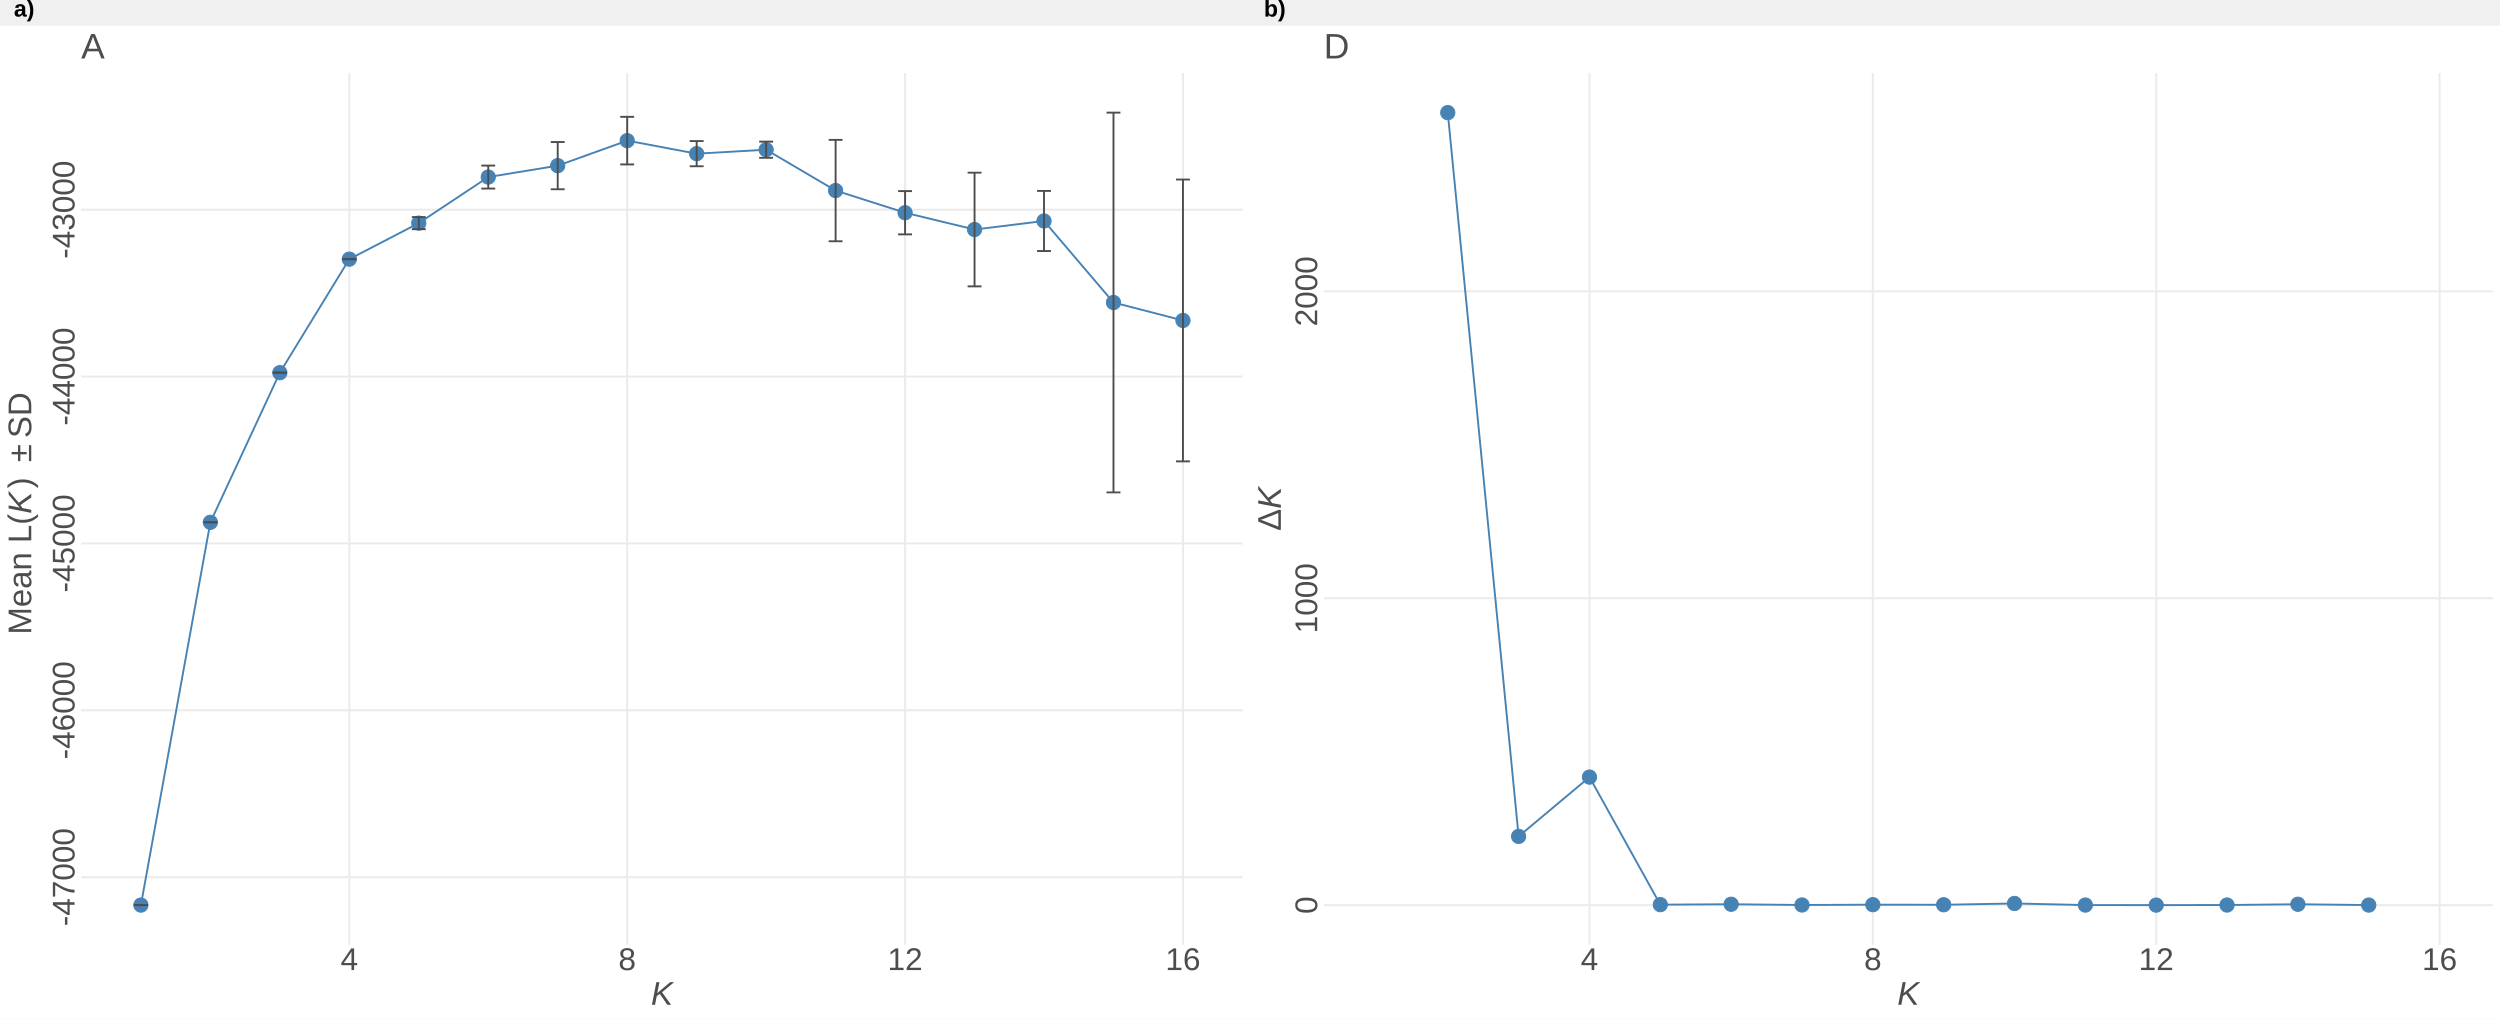
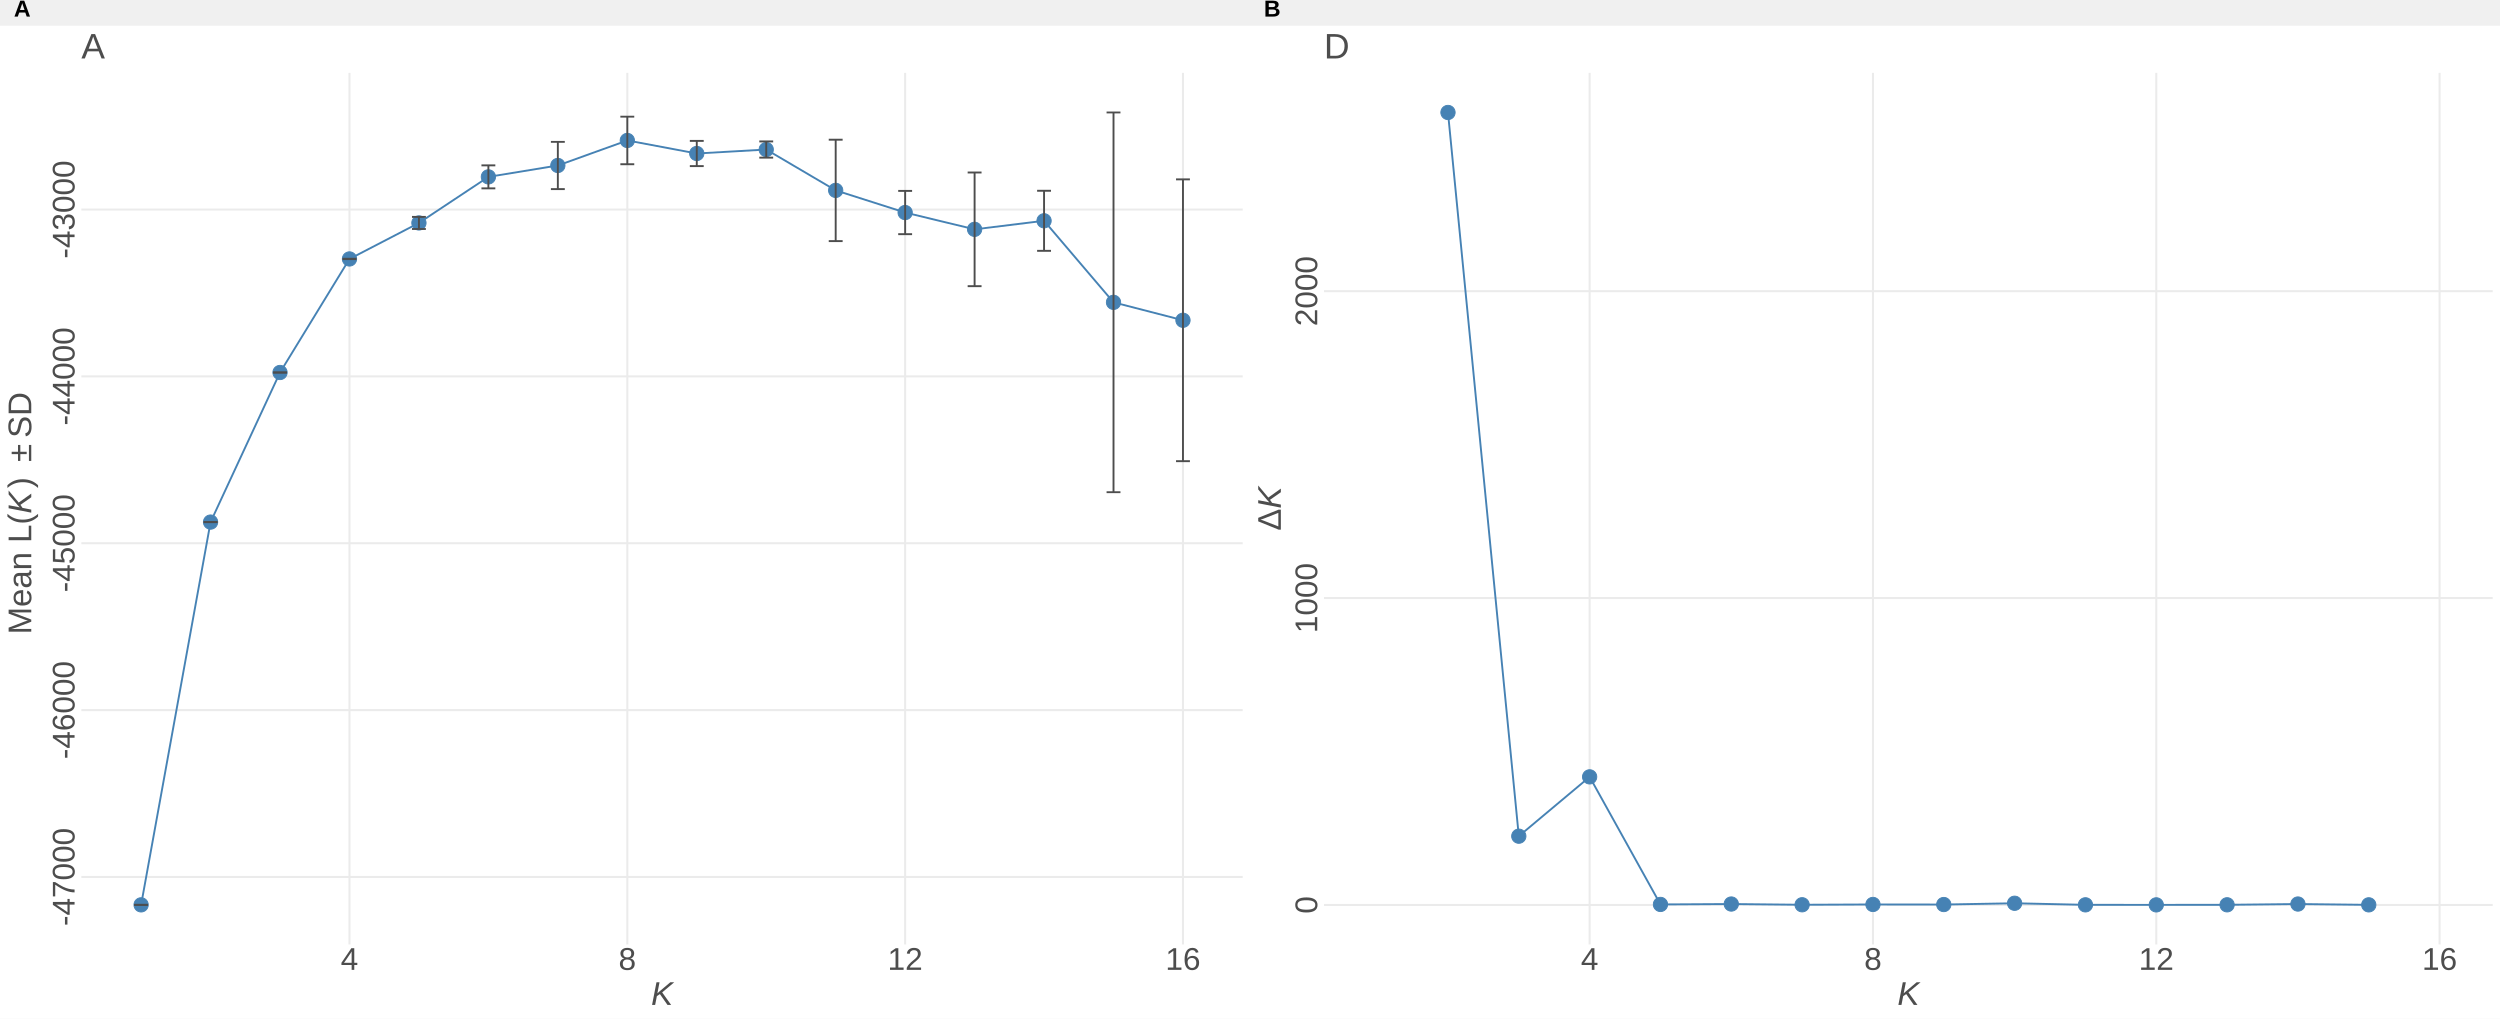
<svg xmlns="http://www.w3.org/2000/svg" width="1944.00pt" height="792.00pt" viewBox="0 0 1944.00 792.00">
  <g class="svglite">
    <defs>
      <style type="text/css">
    .svglite line, .svglite polyline, .svglite polygon, .svglite path, .svglite rect, .svglite circle {
      fill: none;
      stroke: #000000;
      stroke-linecap: round;
      stroke-linejoin: round;
      stroke-miterlimit: 10.00;
    }
    .svglite text {
      white-space: pre;
    }
    .svglite g.glyphgroup path {
      fill: inherit;
      stroke: none;
    }
  </style>
    </defs>
    <rect width="100%" height="100%" style="stroke: none; fill: none;" />
    <defs>
      <clipPath id="cpMC4wMHwxOTQ0LjAwfDAuMDB8NzkyLjAw">
        <rect x="0.00" y="0.00" width="1944.00" height="792.00" />
      </clipPath>
    </defs>
    <g clip-path="url(#cpMC4wMHwxOTQ0LjAwfDAuMDB8NzkyLjAw)">
</g>
    <defs>
      <clipPath id="cpMC4wMHw5NzIuMDB8MjAuMDl8NzkyLjAw">
        <rect x="0.00" y="20.09" width="972.00" height="771.91" />
      </clipPath>
    </defs>
    <g clip-path="url(#cpMC4wMHw5NzIuMDB8MjAuMDl8NzkyLjAw)">
      <rect x="0.00" y="20.09" width="972.00" height="771.91" style="stroke-width: 1.07; stroke: #FFFFFF; fill: #FFFFFF;" />
    </g>
    <g clip-path="url(#cpMC4wMHwxOTQ0LjAwfDAuMDB8NzkyLjAw)">
</g>
    <defs>
-       <clipPath id="cpNjMuMTB8OTY2LjMzfDU2Ljc4fDczNC42MQ==">
-         <rect x="63.10" y="56.78" width="903.23" height="677.83" />
+       <clipPath id="cpNjMuMjd8OTY2LjMzfDU2LjY1fDczNC40NA==">
+         <rect x="63.27" y="56.65" width="903.06" height="677.79" />
      </clipPath>
    </defs>
-     <g clip-path="url(#cpNjMuMTB8OTY2LjMzfDU2Ljc4fDczNC42MQ==)">
-       <rect x="63.10" y="56.78" width="903.23" height="677.83" style="stroke-width: 1.07; stroke: none; fill: #FFFFFF;" />
-       <polyline points="63.10,682.10 966.33,682.10 " style="stroke-width: 1.60; stroke: #EBEBEB; stroke-linecap: butt;" />
-       <polyline points="63.10,552.34 966.33,552.34 " style="stroke-width: 1.60; stroke: #EBEBEB; stroke-linecap: butt;" />
-       <polyline points="63.10,422.58 966.33,422.58 " style="stroke-width: 1.60; stroke: #EBEBEB; stroke-linecap: butt;" />
-       <polyline points="63.10,292.83 966.33,292.83 " style="stroke-width: 1.60; stroke: #EBEBEB; stroke-linecap: butt;" />
-       <polyline points="63.10,163.07 966.33,163.07 " style="stroke-width: 1.60; stroke: #EBEBEB; stroke-linecap: butt;" />
-       <polyline points="271.62,734.61 271.62,56.78 " style="stroke-width: 1.60; stroke: #EBEBEB; stroke-linecap: butt;" />
-       <polyline points="487.70,734.61 487.70,56.78 " style="stroke-width: 1.60; stroke: #EBEBEB; stroke-linecap: butt;" />
-       <polyline points="703.79,734.61 703.79,56.78 " style="stroke-width: 1.60; stroke: #EBEBEB; stroke-linecap: butt;" />
-       <polyline points="919.87,734.61 919.87,56.78 " style="stroke-width: 1.60; stroke: #EBEBEB; stroke-linecap: butt;" />
-       <polyline points="109.56,703.79 163.58,406.13 217.60,289.80 271.62,201.50 325.64,173.50 379.66,137.67 433.68,128.81 487.70,109.36 541.73,119.50 595.75,116.41 649.77,148.19 703.79,165.42 757.81,178.47 811.83,171.83 865.85,235.24 919.87,249.19 " style="stroke-width: 1.49; stroke: #4682B4; stroke-linecap: butt;" />
-       <circle cx="109.56" cy="703.79" r="5.57" style="stroke-width: 0.71; stroke: #4682B4; fill: #4682B4;" />
-       <circle cx="163.58" cy="406.13" r="5.57" style="stroke-width: 0.71; stroke: #4682B4; fill: #4682B4;" />
-       <circle cx="217.60" cy="289.80" r="5.57" style="stroke-width: 0.71; stroke: #4682B4; fill: #4682B4;" />
-       <circle cx="271.62" cy="201.50" r="5.57" style="stroke-width: 0.71; stroke: #4682B4; fill: #4682B4;" />
-       <circle cx="325.64" cy="173.50" r="5.57" style="stroke-width: 0.71; stroke: #4682B4; fill: #4682B4;" />
-       <circle cx="379.66" cy="137.67" r="5.57" style="stroke-width: 0.71; stroke: #4682B4; fill: #4682B4;" />
-       <circle cx="433.68" cy="128.81" r="5.57" style="stroke-width: 0.71; stroke: #4682B4; fill: #4682B4;" />
-       <circle cx="487.70" cy="109.36" r="5.57" style="stroke-width: 0.71; stroke: #4682B4; fill: #4682B4;" />
-       <circle cx="541.73" cy="119.50" r="5.57" style="stroke-width: 0.71; stroke: #4682B4; fill: #4682B4;" />
-       <circle cx="595.75" cy="116.41" r="5.57" style="stroke-width: 0.71; stroke: #4682B4; fill: #4682B4;" />
-       <circle cx="649.77" cy="148.19" r="5.57" style="stroke-width: 0.71; stroke: #4682B4; fill: #4682B4;" />
-       <circle cx="703.79" cy="165.42" r="5.57" style="stroke-width: 0.71; stroke: #4682B4; fill: #4682B4;" />
-       <circle cx="757.81" cy="178.47" r="5.57" style="stroke-width: 0.71; stroke: #4682B4; fill: #4682B4;" />
-       <circle cx="811.83" cy="171.83" r="5.57" style="stroke-width: 0.71; stroke: #4682B4; fill: #4682B4;" />
-       <circle cx="865.85" cy="235.24" r="5.57" style="stroke-width: 0.71; stroke: #4682B4; fill: #4682B4;" />
-       <circle cx="919.87" cy="249.19" r="5.57" style="stroke-width: 0.71; stroke: #4682B4; fill: #4682B4;" />
-       <polyline points="104.16,703.78 114.96,703.78 " style="stroke-width: 1.49; stroke: #4D4D4D; stroke-linecap: butt;" />
-       <polyline points="109.56,703.78 109.56,703.80 " style="stroke-width: 1.49; stroke: #4D4D4D; stroke-linecap: butt;" />
-       <polyline points="104.16,703.80 114.96,703.80 " style="stroke-width: 1.49; stroke: #4D4D4D; stroke-linecap: butt;" />
-       <polyline points="158.18,406.06 168.98,406.06 " style="stroke-width: 1.49; stroke: #4D4D4D; stroke-linecap: butt;" />
-       <polyline points="163.58,406.06 163.58,406.20 " style="stroke-width: 1.49; stroke: #4D4D4D; stroke-linecap: butt;" />
-       <polyline points="158.18,406.20 168.98,406.20 " style="stroke-width: 1.49; stroke: #4D4D4D; stroke-linecap: butt;" />
-       <polyline points="212.20,289.67 223.00,289.67 " style="stroke-width: 1.49; stroke: #4D4D4D; stroke-linecap: butt;" />
-       <polyline points="217.60,289.67 217.60,289.92 " style="stroke-width: 1.49; stroke: #4D4D4D; stroke-linecap: butt;" />
-       <polyline points="212.20,289.92 223.00,289.92 " style="stroke-width: 1.49; stroke: #4D4D4D; stroke-linecap: butt;" />
-       <polyline points="266.22,201.35 277.02,201.35 " style="stroke-width: 1.49; stroke: #4D4D4D; stroke-linecap: butt;" />
-       <polyline points="271.62,201.35 271.62,201.64 " style="stroke-width: 1.49; stroke: #4D4D4D; stroke-linecap: butt;" />
-       <polyline points="266.22,201.64 277.02,201.64 " style="stroke-width: 1.49; stroke: #4D4D4D; stroke-linecap: butt;" />
-       <polyline points="320.24,168.79 331.04,168.79 " style="stroke-width: 1.49; stroke: #4D4D4D; stroke-linecap: butt;" />
-       <polyline points="325.64,168.79 325.64,178.21 " style="stroke-width: 1.49; stroke: #4D4D4D; stroke-linecap: butt;" />
-       <polyline points="320.24,178.21 331.04,178.21 " style="stroke-width: 1.49; stroke: #4D4D4D; stroke-linecap: butt;" />
-       <polyline points="374.26,128.73 385.06,128.73 " style="stroke-width: 1.49; stroke: #4D4D4D; stroke-linecap: butt;" />
-       <polyline points="379.66,128.73 379.66,146.61 " style="stroke-width: 1.49; stroke: #4D4D4D; stroke-linecap: butt;" />
-       <polyline points="374.26,146.61 385.06,146.61 " style="stroke-width: 1.49; stroke: #4D4D4D; stroke-linecap: butt;" />
-       <polyline points="428.28,110.45 439.09,110.45 " style="stroke-width: 1.49; stroke: #4D4D4D; stroke-linecap: butt;" />
-       <polyline points="433.68,110.45 433.68,147.17 " style="stroke-width: 1.49; stroke: #4D4D4D; stroke-linecap: butt;" />
-       <polyline points="428.28,147.17 439.09,147.17 " style="stroke-width: 1.49; stroke: #4D4D4D; stroke-linecap: butt;" />
-       <polyline points="482.30,90.86 493.11,90.86 " style="stroke-width: 1.49; stroke: #4D4D4D; stroke-linecap: butt;" />
-       <polyline points="487.70,90.86 487.70,127.86 " style="stroke-width: 1.49; stroke: #4D4D4D; stroke-linecap: butt;" />
-       <polyline points="482.30,127.86 493.11,127.86 " style="stroke-width: 1.49; stroke: #4D4D4D; stroke-linecap: butt;" />
-       <polyline points="536.32,109.70 547.13,109.70 " style="stroke-width: 1.49; stroke: #4D4D4D; stroke-linecap: butt;" />
-       <polyline points="541.73,109.70 541.73,129.29 " style="stroke-width: 1.49; stroke: #4D4D4D; stroke-linecap: butt;" />
-       <polyline points="536.32,129.29 547.13,129.29 " style="stroke-width: 1.49; stroke: #4D4D4D; stroke-linecap: butt;" />
-       <polyline points="590.34,110.13 601.15,110.13 " style="stroke-width: 1.49; stroke: #4D4D4D; stroke-linecap: butt;" />
-       <polyline points="595.75,110.13 595.75,122.70 " style="stroke-width: 1.49; stroke: #4D4D4D; stroke-linecap: butt;" />
-       <polyline points="590.34,122.70 601.15,122.70 " style="stroke-width: 1.49; stroke: #4D4D4D; stroke-linecap: butt;" />
-       <polyline points="644.37,108.76 655.17,108.76 " style="stroke-width: 1.49; stroke: #4D4D4D; stroke-linecap: butt;" />
-       <polyline points="649.77,108.76 649.77,187.61 " style="stroke-width: 1.49; stroke: #4D4D4D; stroke-linecap: butt;" />
-       <polyline points="644.37,187.61 655.17,187.61 " style="stroke-width: 1.49; stroke: #4D4D4D; stroke-linecap: butt;" />
-       <polyline points="698.39,148.59 709.19,148.59 " style="stroke-width: 1.49; stroke: #4D4D4D; stroke-linecap: butt;" />
-       <polyline points="703.79,148.59 703.79,182.24 " style="stroke-width: 1.49; stroke: #4D4D4D; stroke-linecap: butt;" />
-       <polyline points="698.39,182.24 709.19,182.24 " style="stroke-width: 1.49; stroke: #4D4D4D; stroke-linecap: butt;" />
-       <polyline points="752.41,134.27 763.21,134.27 " style="stroke-width: 1.49; stroke: #4D4D4D; stroke-linecap: butt;" />
-       <polyline points="757.81,134.27 757.81,222.66 " style="stroke-width: 1.49; stroke: #4D4D4D; stroke-linecap: butt;" />
-       <polyline points="752.41,222.66 763.21,222.66 " style="stroke-width: 1.49; stroke: #4D4D4D; stroke-linecap: butt;" />
-       <polyline points="806.43,148.47 817.23,148.47 " style="stroke-width: 1.49; stroke: #4D4D4D; stroke-linecap: butt;" />
-       <polyline points="811.83,148.47 811.83,195.20 " style="stroke-width: 1.49; stroke: #4D4D4D; stroke-linecap: butt;" />
-       <polyline points="806.43,195.20 817.23,195.20 " style="stroke-width: 1.49; stroke: #4D4D4D; stroke-linecap: butt;" />
-       <polyline points="860.45,87.59 871.25,87.59 " style="stroke-width: 1.49; stroke: #4D4D4D; stroke-linecap: butt;" />
-       <polyline points="865.85,87.59 865.85,382.89 " style="stroke-width: 1.49; stroke: #4D4D4D; stroke-linecap: butt;" />
-       <polyline points="860.45,382.89 871.25,382.89 " style="stroke-width: 1.49; stroke: #4D4D4D; stroke-linecap: butt;" />
-       <polyline points="914.47,139.61 925.27,139.61 " style="stroke-width: 1.49; stroke: #4D4D4D; stroke-linecap: butt;" />
-       <polyline points="919.87,139.61 919.87,358.76 " style="stroke-width: 1.49; stroke: #4D4D4D; stroke-linecap: butt;" />
-       <polyline points="914.47,358.76 925.27,358.76 " style="stroke-width: 1.49; stroke: #4D4D4D; stroke-linecap: butt;" />
+     <g clip-path="url(#cpNjMuMjd8OTY2LjMzfDU2LjY1fDczNC40NA==)">
+       <rect x="63.27" y="56.65" width="903.06" height="677.79" style="stroke-width: 1.07; stroke: none; fill: #FFFFFF;" />
+       <polyline points="63.27,681.93 966.33,681.93 " style="stroke-width: 1.60; stroke: #EBEBEB; stroke-linecap: butt;" />
+       <polyline points="63.27,552.18 966.33,552.18 " style="stroke-width: 1.60; stroke: #EBEBEB; stroke-linecap: butt;" />
+       <polyline points="63.27,422.43 966.33,422.43 " style="stroke-width: 1.60; stroke: #EBEBEB; stroke-linecap: butt;" />
+       <polyline points="63.27,292.68 966.33,292.68 " style="stroke-width: 1.60; stroke: #EBEBEB; stroke-linecap: butt;" />
+       <polyline points="63.27,162.93 966.33,162.93 " style="stroke-width: 1.60; stroke: #EBEBEB; stroke-linecap: butt;" />
+       <polyline points="271.75,734.44 271.75,56.65 " style="stroke-width: 1.60; stroke: #EBEBEB; stroke-linecap: butt;" />
+       <polyline points="487.80,734.44 487.80,56.65 " style="stroke-width: 1.60; stroke: #EBEBEB; stroke-linecap: butt;" />
+       <polyline points="703.84,734.44 703.84,56.65 " style="stroke-width: 1.60; stroke: #EBEBEB; stroke-linecap: butt;" />
+       <polyline points="919.88,734.44 919.88,56.65 " style="stroke-width: 1.60; stroke: #EBEBEB; stroke-linecap: butt;" />
+       <polyline points="109.72,703.62 163.73,405.97 217.74,289.65 271.75,201.36 325.76,173.36 379.77,137.54 433.78,128.67 487.80,109.22 541.81,119.36 595.82,116.28 649.83,148.05 703.84,165.28 757.85,178.33 811.86,171.69 865.87,235.10 919.88,249.04 " style="stroke-width: 1.49; stroke: #4682B4; stroke-linecap: butt;" />
+       <circle cx="109.72" cy="703.62" r="5.57" style="stroke-width: 0.71; stroke: #4682B4; fill: #4682B4;" />
+       <circle cx="163.73" cy="405.97" r="5.57" style="stroke-width: 0.71; stroke: #4682B4; fill: #4682B4;" />
+       <circle cx="217.74" cy="289.65" r="5.57" style="stroke-width: 0.71; stroke: #4682B4; fill: #4682B4;" />
+       <circle cx="271.75" cy="201.36" r="5.57" style="stroke-width: 0.71; stroke: #4682B4; fill: #4682B4;" />
+       <circle cx="325.76" cy="173.36" r="5.57" style="stroke-width: 0.71; stroke: #4682B4; fill: #4682B4;" />
+       <circle cx="379.77" cy="137.54" r="5.57" style="stroke-width: 0.71; stroke: #4682B4; fill: #4682B4;" />
+       <circle cx="433.78" cy="128.67" r="5.57" style="stroke-width: 0.71; stroke: #4682B4; fill: #4682B4;" />
+       <circle cx="487.80" cy="109.22" r="5.57" style="stroke-width: 0.71; stroke: #4682B4; fill: #4682B4;" />
+       <circle cx="541.81" cy="119.36" r="5.57" style="stroke-width: 0.71; stroke: #4682B4; fill: #4682B4;" />
+       <circle cx="595.82" cy="116.28" r="5.57" style="stroke-width: 0.71; stroke: #4682B4; fill: #4682B4;" />
+       <circle cx="649.83" cy="148.05" r="5.57" style="stroke-width: 0.71; stroke: #4682B4; fill: #4682B4;" />
+       <circle cx="703.84" cy="165.28" r="5.57" style="stroke-width: 0.71; stroke: #4682B4; fill: #4682B4;" />
+       <circle cx="757.85" cy="178.33" r="5.57" style="stroke-width: 0.71; stroke: #4682B4; fill: #4682B4;" />
+       <circle cx="811.86" cy="171.69" r="5.57" style="stroke-width: 0.71; stroke: #4682B4; fill: #4682B4;" />
+       <circle cx="865.87" cy="235.10" r="5.57" style="stroke-width: 0.71; stroke: #4682B4; fill: #4682B4;" />
+       <circle cx="919.88" cy="249.04" r="5.57" style="stroke-width: 0.71; stroke: #4682B4; fill: #4682B4;" />
+       <polyline points="104.32,703.61 115.12,703.61 " style="stroke-width: 1.49; stroke: #4D4D4D; stroke-linecap: butt;" />
+       <polyline points="109.72,703.61 109.72,703.63 " style="stroke-width: 1.49; stroke: #4D4D4D; stroke-linecap: butt;" />
+       <polyline points="104.32,703.63 115.12,703.63 " style="stroke-width: 1.49; stroke: #4D4D4D; stroke-linecap: butt;" />
+       <polyline points="158.33,405.90 169.13,405.90 " style="stroke-width: 1.49; stroke: #4D4D4D; stroke-linecap: butt;" />
+       <polyline points="163.73,405.90 163.73,406.05 " style="stroke-width: 1.49; stroke: #4D4D4D; stroke-linecap: butt;" />
+       <polyline points="158.33,406.05 169.13,406.05 " style="stroke-width: 1.49; stroke: #4D4D4D; stroke-linecap: butt;" />
+       <polyline points="212.34,289.53 223.14,289.53 " style="stroke-width: 1.49; stroke: #4D4D4D; stroke-linecap: butt;" />
+       <polyline points="217.74,289.53 217.74,289.78 " style="stroke-width: 1.49; stroke: #4D4D4D; stroke-linecap: butt;" />
+       <polyline points="212.34,289.78 223.14,289.78 " style="stroke-width: 1.49; stroke: #4D4D4D; stroke-linecap: butt;" />
+       <polyline points="266.35,201.21 277.15,201.21 " style="stroke-width: 1.49; stroke: #4D4D4D; stroke-linecap: butt;" />
+       <polyline points="271.75,201.21 271.75,201.50 " style="stroke-width: 1.49; stroke: #4D4D4D; stroke-linecap: butt;" />
+       <polyline points="266.35,201.50 277.15,201.50 " style="stroke-width: 1.49; stroke: #4D4D4D; stroke-linecap: butt;" />
+       <polyline points="320.36,168.65 331.16,168.65 " style="stroke-width: 1.49; stroke: #4D4D4D; stroke-linecap: butt;" />
+       <polyline points="325.76,168.65 325.76,178.07 " style="stroke-width: 1.49; stroke: #4D4D4D; stroke-linecap: butt;" />
+       <polyline points="320.36,178.07 331.16,178.07 " style="stroke-width: 1.49; stroke: #4D4D4D; stroke-linecap: butt;" />
+       <polyline points="374.37,128.59 385.17,128.59 " style="stroke-width: 1.49; stroke: #4D4D4D; stroke-linecap: butt;" />
+       <polyline points="379.77,128.59 379.77,146.48 " style="stroke-width: 1.49; stroke: #4D4D4D; stroke-linecap: butt;" />
+       <polyline points="374.37,146.48 385.17,146.48 " style="stroke-width: 1.49; stroke: #4D4D4D; stroke-linecap: butt;" />
+       <polyline points="428.38,110.31 439.19,110.31 " style="stroke-width: 1.49; stroke: #4D4D4D; stroke-linecap: butt;" />
+       <polyline points="433.78,110.31 433.78,147.03 " style="stroke-width: 1.49; stroke: #4D4D4D; stroke-linecap: butt;" />
+       <polyline points="428.38,147.03 439.19,147.03 " style="stroke-width: 1.49; stroke: #4D4D4D; stroke-linecap: butt;" />
+       <polyline points="482.39,90.72 493.20,90.72 " style="stroke-width: 1.49; stroke: #4D4D4D; stroke-linecap: butt;" />
+       <polyline points="487.80,90.72 487.80,127.72 " style="stroke-width: 1.49; stroke: #4D4D4D; stroke-linecap: butt;" />
+       <polyline points="482.39,127.72 493.20,127.72 " style="stroke-width: 1.49; stroke: #4D4D4D; stroke-linecap: butt;" />
+       <polyline points="536.41,109.56 547.21,109.56 " style="stroke-width: 1.49; stroke: #4D4D4D; stroke-linecap: butt;" />
+       <polyline points="541.81,109.56 541.81,129.16 " style="stroke-width: 1.49; stroke: #4D4D4D; stroke-linecap: butt;" />
+       <polyline points="536.41,129.16 547.21,129.16 " style="stroke-width: 1.49; stroke: #4D4D4D; stroke-linecap: butt;" />
+       <polyline points="590.42,109.99 601.22,109.99 " style="stroke-width: 1.49; stroke: #4D4D4D; stroke-linecap: butt;" />
+       <polyline points="595.82,109.99 595.82,122.57 " style="stroke-width: 1.49; stroke: #4D4D4D; stroke-linecap: butt;" />
+       <polyline points="590.42,122.57 601.22,122.57 " style="stroke-width: 1.49; stroke: #4D4D4D; stroke-linecap: butt;" />
+       <polyline points="644.43,108.63 655.23,108.63 " style="stroke-width: 1.49; stroke: #4D4D4D; stroke-linecap: butt;" />
+       <polyline points="649.83,108.63 649.83,187.47 " style="stroke-width: 1.49; stroke: #4D4D4D; stroke-linecap: butt;" />
+       <polyline points="644.43,187.47 655.23,187.47 " style="stroke-width: 1.49; stroke: #4D4D4D; stroke-linecap: butt;" />
+       <polyline points="698.44,148.46 709.24,148.46 " style="stroke-width: 1.49; stroke: #4D4D4D; stroke-linecap: butt;" />
+       <polyline points="703.84,148.46 703.84,182.10 " style="stroke-width: 1.49; stroke: #4D4D4D; stroke-linecap: butt;" />
+       <polyline points="698.44,182.10 709.24,182.10 " style="stroke-width: 1.49; stroke: #4D4D4D; stroke-linecap: butt;" />
+       <polyline points="752.45,134.14 763.25,134.14 " style="stroke-width: 1.49; stroke: #4D4D4D; stroke-linecap: butt;" />
+       <polyline points="757.85,134.14 757.85,222.52 " style="stroke-width: 1.49; stroke: #4D4D4D; stroke-linecap: butt;" />
+       <polyline points="752.45,222.52 763.25,222.52 " style="stroke-width: 1.49; stroke: #4D4D4D; stroke-linecap: butt;" />
+       <polyline points="806.46,148.33 817.26,148.33 " style="stroke-width: 1.49; stroke: #4D4D4D; stroke-linecap: butt;" />
+       <polyline points="811.86,148.33 811.86,195.06 " style="stroke-width: 1.49; stroke: #4D4D4D; stroke-linecap: butt;" />
+       <polyline points="806.46,195.06 817.26,195.06 " style="stroke-width: 1.49; stroke: #4D4D4D; stroke-linecap: butt;" />
+       <polyline points="860.47,87.46 871.27,87.46 " style="stroke-width: 1.49; stroke: #4D4D4D; stroke-linecap: butt;" />
+       <polyline points="865.87,87.46 865.87,382.74 " style="stroke-width: 1.49; stroke: #4D4D4D; stroke-linecap: butt;" />
+       <polyline points="860.47,382.74 871.27,382.74 " style="stroke-width: 1.49; stroke: #4D4D4D; stroke-linecap: butt;" />
+       <polyline points="914.48,139.48 925.28,139.48 " style="stroke-width: 1.49; stroke: #4D4D4D; stroke-linecap: butt;" />
+       <polyline points="919.88,139.48 919.88,358.61 " style="stroke-width: 1.49; stroke: #4D4D4D; stroke-linecap: butt;" />
+       <polyline points="914.48,358.61 925.28,358.61 " style="stroke-width: 1.49; stroke: #4D4D4D; stroke-linecap: butt;" />
    </g>
    <g clip-path="url(#cpMC4wMHwxOTQ0LjAwfDAuMDB8NzkyLjAw)">
-       <text transform="translate(57.96,682.10) rotate(-90)" text-anchor="middle" style="font-size: 24.50px;fill: #4D4D4D; font-family: &quot;Arial&quot;;" textLength="76.28px" lengthAdjust="spacingAndGlyphs">-47000</text>
-       <text transform="translate(57.96,552.34) rotate(-90)" text-anchor="middle" style="font-size: 24.50px;fill: #4D4D4D; font-family: &quot;Arial&quot;;" textLength="76.28px" lengthAdjust="spacingAndGlyphs">-46000</text>
-       <text transform="translate(57.96,422.58) rotate(-90)" text-anchor="middle" style="font-size: 24.50px;fill: #4D4D4D; font-family: &quot;Arial&quot;;" textLength="76.28px" lengthAdjust="spacingAndGlyphs">-45000</text>
-       <text transform="translate(57.96,292.83) rotate(-90)" text-anchor="middle" style="font-size: 24.50px;fill: #4D4D4D; font-family: &quot;Arial&quot;;" textLength="76.28px" lengthAdjust="spacingAndGlyphs">-44000</text>
-       <text transform="translate(57.96,163.07) rotate(-90)" text-anchor="middle" style="font-size: 24.50px;fill: #4D4D4D; font-family: &quot;Arial&quot;;" textLength="76.28px" lengthAdjust="spacingAndGlyphs">-43000</text>
-       <text x="271.62" y="754.34" text-anchor="middle" style="font-size: 24.50px;fill: #4D4D4D; font-family: &quot;Arial&quot;;" textLength="13.62px" lengthAdjust="spacingAndGlyphs">4</text>
-       <text x="487.70" y="754.34" text-anchor="middle" style="font-size: 24.50px;fill: #4D4D4D; font-family: &quot;Arial&quot;;" textLength="13.62px" lengthAdjust="spacingAndGlyphs">8</text>
-       <text x="703.79" y="754.34" text-anchor="middle" style="font-size: 24.50px;fill: #4D4D4D; font-family: &quot;Arial&quot;;" textLength="27.25px" lengthAdjust="spacingAndGlyphs">12</text>
-       <text x="919.87" y="754.34" text-anchor="middle" style="font-size: 24.50px;fill: #4D4D4D; font-family: &quot;Arial&quot;;" textLength="27.25px" lengthAdjust="spacingAndGlyphs">16</text>
-       <text x="506.18" y="781.31" style="font-size: 25.60px; font-style: italic;fill: #4D4D4D; font-family: &quot;Arial&quot;;" textLength="17.08px" lengthAdjust="spacingAndGlyphs">K</text>
-       <text transform="translate(24.31,493.45) rotate(-90)" style="font-size: 25.60px;fill: #4D4D4D; font-family: &quot;Arial&quot;;" textLength="93.88px" lengthAdjust="spacingAndGlyphs">Mean L(</text>
-       <text transform="translate(24.31,399.58) rotate(-90)" style="font-size: 25.60px; font-style: italic;fill: #4D4D4D; font-family: &quot;Arial&quot;;" textLength="17.08px" lengthAdjust="spacingAndGlyphs">K</text>
-       <text transform="translate(24.31,379.76) rotate(-90)" style="font-size: 25.60px;fill: #4D4D4D; font-family: &quot;Arial&quot;;" textLength="15.62px" lengthAdjust="spacingAndGlyphs">) </text>
-       <text transform="translate(24.31,359.40) rotate(-90)" style="font-size: 25.60px;fill: #4D4D4D; font-family: &quot;Arial&quot;;" textLength="14.05px" lengthAdjust="spacingAndGlyphs">±</text>
-       <text transform="translate(24.31,340.61) rotate(-90)" style="font-size: 25.60px;fill: #4D4D4D; font-family: &quot;Arial&quot;;" textLength="42.67px" lengthAdjust="spacingAndGlyphs"> SD</text>
-       <text x="63.10" y="45.44" style="font-size: 27.50px;fill: #4D4D4D; font-family: &quot;Arial&quot;;" textLength="18.34px" lengthAdjust="spacingAndGlyphs">A</text>
-       <text x="10.80" y="12.89" style="font-size: 18.00px; font-weight: bold; font-family: &quot;Arial&quot;;" textLength="16.02px" lengthAdjust="spacingAndGlyphs">a)</text>
+       <text transform="translate(57.98,681.93) rotate(-90)" text-anchor="middle" style="font-size: 24.50px;fill: #4D4D4D; font-family: &quot;Arial&quot;;" textLength="76.28px" lengthAdjust="spacingAndGlyphs">-47000</text>
+       <text transform="translate(57.98,552.18) rotate(-90)" text-anchor="middle" style="font-size: 24.50px;fill: #4D4D4D; font-family: &quot;Arial&quot;;" textLength="76.28px" lengthAdjust="spacingAndGlyphs">-46000</text>
+       <text transform="translate(57.98,422.43) rotate(-90)" text-anchor="middle" style="font-size: 24.50px;fill: #4D4D4D; font-family: &quot;Arial&quot;;" textLength="76.28px" lengthAdjust="spacingAndGlyphs">-45000</text>
+       <text transform="translate(57.98,292.68) rotate(-90)" text-anchor="middle" style="font-size: 24.50px;fill: #4D4D4D; font-family: &quot;Arial&quot;;" textLength="76.28px" lengthAdjust="spacingAndGlyphs">-44000</text>
+       <text transform="translate(57.98,162.93) rotate(-90)" text-anchor="middle" style="font-size: 24.50px;fill: #4D4D4D; font-family: &quot;Arial&quot;;" textLength="76.28px" lengthAdjust="spacingAndGlyphs">-43000</text>
+       <text x="271.75" y="754.17" text-anchor="middle" style="font-size: 24.50px;fill: #4D4D4D; font-family: &quot;Arial&quot;;" textLength="13.62px" lengthAdjust="spacingAndGlyphs">4</text>
+       <text x="487.80" y="754.17" text-anchor="middle" style="font-size: 24.50px;fill: #4D4D4D; font-family: &quot;Arial&quot;;" textLength="13.62px" lengthAdjust="spacingAndGlyphs">8</text>
+       <text x="703.84" y="754.17" text-anchor="middle" style="font-size: 24.50px;fill: #4D4D4D; font-family: &quot;Arial&quot;;" textLength="27.25px" lengthAdjust="spacingAndGlyphs">12</text>
+       <text x="919.88" y="754.17" text-anchor="middle" style="font-size: 24.50px;fill: #4D4D4D; font-family: &quot;Arial&quot;;" textLength="27.25px" lengthAdjust="spacingAndGlyphs">16</text>
+       <text x="506.27" y="781.42" style="font-size: 25.60px; font-style: italic;fill: #4D4D4D; font-family: &quot;Arial&quot;;" textLength="17.08px" lengthAdjust="spacingAndGlyphs">K</text>
+       <text transform="translate(24.31,493.30) rotate(-90)" style="font-size: 25.60px;fill: #4D4D4D; font-family: &quot;Arial&quot;;" textLength="93.88px" lengthAdjust="spacingAndGlyphs">Mean L(</text>
+       <text transform="translate(24.31,399.43) rotate(-90)" style="font-size: 25.60px; font-style: italic;fill: #4D4D4D; font-family: &quot;Arial&quot;;" textLength="17.08px" lengthAdjust="spacingAndGlyphs">K</text>
+       <text transform="translate(24.31,379.61) rotate(-90)" style="font-size: 25.60px;fill: #4D4D4D; font-family: &quot;Arial&quot;;" textLength="15.62px" lengthAdjust="spacingAndGlyphs">) </text>
+       <text transform="translate(24.31,359.24) rotate(-90)" style="font-size: 25.60px;fill: #4D4D4D; font-family: &quot;Arial&quot;;" textLength="14.05px" lengthAdjust="spacingAndGlyphs">±</text>
+       <text transform="translate(24.31,340.46) rotate(-90)" style="font-size: 25.60px;fill: #4D4D4D; font-family: &quot;Arial&quot;;" textLength="42.67px" lengthAdjust="spacingAndGlyphs"> SD</text>
+       <text x="63.27" y="45.44" style="font-size: 27.50px;fill: #4D4D4D; font-family: &quot;Arial&quot;;" textLength="18.34px" lengthAdjust="spacingAndGlyphs">A</text>
+       <text x="10.80" y="12.89" style="font-size: 18.00px; font-weight: bold; font-family: &quot;Arial&quot;;" textLength="13.00px" lengthAdjust="spacingAndGlyphs">A</text>
    </g>
    <defs>
      <clipPath id="cpOTcyLjAwfDE5NDQuMDB8MjAuMDl8NzkyLjAw">
        <rect x="972.00" y="20.09" width="972.00" height="771.91" />
      </clipPath>
    </defs>
    <g clip-path="url(#cpOTcyLjAwfDE5NDQuMDB8MjAuMDl8NzkyLjAw)">
      <rect x="972.00" y="20.09" width="972.00" height="771.91" style="stroke-width: 1.07; stroke: #FFFFFF; fill: #FFFFFF;" />
    </g>
    <g clip-path="url(#cpMC4wMHwxOTQ0LjAwfDAuMDB8NzkyLjAw)">
</g>
    <defs>
-       <clipPath id="cpMTAyOS4zOXwxOTM4LjMzfDU2Ljc4fDczNC42MQ==">
-         <rect x="1029.39" y="56.78" width="908.94" height="677.83" />
+       <clipPath id="cpMTAyOS41NnwxOTM4LjMzfDU2LjY1fDczNC40NA==">
+         <rect x="1029.56" y="56.65" width="908.77" height="677.79" />
      </clipPath>
    </defs>
-     <g clip-path="url(#cpMTAyOS4zOXwxOTM4LjMzfDU2Ljc4fDczNC42MQ==)">
-       <rect x="1029.39" y="56.78" width="908.94" height="677.83" style="stroke-width: 1.07; stroke: none; fill: #FFFFFF;" />
-       <polyline points="1029.39,703.86 1938.33,703.86 " style="stroke-width: 1.60; stroke: #EBEBEB; stroke-linecap: butt;" />
-       <polyline points="1029.39,465.20 1938.33,465.20 " style="stroke-width: 1.60; stroke: #EBEBEB; stroke-linecap: butt;" />
-       <polyline points="1029.39,226.54 1938.33,226.54 " style="stroke-width: 1.60; stroke: #EBEBEB; stroke-linecap: butt;" />
-       <polyline points="1235.97,734.61 1235.97,56.78 " style="stroke-width: 1.60; stroke: #EBEBEB; stroke-linecap: butt;" />
-       <polyline points="1456.32,734.61 1456.32,56.78 " style="stroke-width: 1.60; stroke: #EBEBEB; stroke-linecap: butt;" />
-       <polyline points="1676.67,734.61 1676.67,56.78 " style="stroke-width: 1.60; stroke: #EBEBEB; stroke-linecap: butt;" />
-       <polyline points="1897.02,734.61 1897.02,56.78 " style="stroke-width: 1.60; stroke: #EBEBEB; stroke-linecap: butt;" />
-       <polyline points="1125.79,87.59 1180.88,650.37 1235.97,604.26 1291.05,703.46 1346.14,703.14 1401.23,703.72 1456.32,703.48 1511.40,703.54 1566.49,702.54 1621.58,703.77 1676.67,703.80 1731.75,703.75 1786.84,703.14 1841.93,703.78 " style="stroke-width: 1.49; stroke: #4682B4; stroke-linecap: butt;" />
-       <circle cx="1125.79" cy="87.59" r="5.57" style="stroke-width: 0.71; stroke: #4682B4; fill: #4682B4;" />
-       <circle cx="1180.88" cy="650.37" r="5.57" style="stroke-width: 0.71; stroke: #4682B4; fill: #4682B4;" />
-       <circle cx="1235.97" cy="604.26" r="5.57" style="stroke-width: 0.71; stroke: #4682B4; fill: #4682B4;" />
-       <circle cx="1291.05" cy="703.46" r="5.57" style="stroke-width: 0.71; stroke: #4682B4; fill: #4682B4;" />
-       <circle cx="1346.14" cy="703.14" r="5.57" style="stroke-width: 0.71; stroke: #4682B4; fill: #4682B4;" />
-       <circle cx="1401.23" cy="703.72" r="5.57" style="stroke-width: 0.71; stroke: #4682B4; fill: #4682B4;" />
-       <circle cx="1456.32" cy="703.48" r="5.57" style="stroke-width: 0.71; stroke: #4682B4; fill: #4682B4;" />
-       <circle cx="1511.40" cy="703.54" r="5.57" style="stroke-width: 0.71; stroke: #4682B4; fill: #4682B4;" />
-       <circle cx="1566.49" cy="702.54" r="5.57" style="stroke-width: 0.71; stroke: #4682B4; fill: #4682B4;" />
-       <circle cx="1621.58" cy="703.77" r="5.57" style="stroke-width: 0.71; stroke: #4682B4; fill: #4682B4;" />
-       <circle cx="1676.67" cy="703.80" r="5.57" style="stroke-width: 0.71; stroke: #4682B4; fill: #4682B4;" />
-       <circle cx="1731.75" cy="703.75" r="5.57" style="stroke-width: 0.71; stroke: #4682B4; fill: #4682B4;" />
-       <circle cx="1786.84" cy="703.14" r="5.57" style="stroke-width: 0.71; stroke: #4682B4; fill: #4682B4;" />
-       <circle cx="1841.93" cy="703.78" r="5.57" style="stroke-width: 0.71; stroke: #4682B4; fill: #4682B4;" />
+     <g clip-path="url(#cpMTAyOS41NnwxOTM4LjMzfDU2LjY1fDczNC40NA==)">
+       <rect x="1029.56" y="56.65" width="908.77" height="677.79" style="stroke-width: 1.07; stroke: none; fill: #FFFFFF;" />
+       <polyline points="1029.56,703.69 1938.33,703.69 " style="stroke-width: 1.60; stroke: #EBEBEB; stroke-linecap: butt;" />
+       <polyline points="1029.56,465.04 1938.33,465.04 " style="stroke-width: 1.60; stroke: #EBEBEB; stroke-linecap: butt;" />
+       <polyline points="1029.56,226.40 1938.33,226.40 " style="stroke-width: 1.60; stroke: #EBEBEB; stroke-linecap: butt;" />
+       <polyline points="1236.10,734.44 1236.10,56.65 " style="stroke-width: 1.60; stroke: #EBEBEB; stroke-linecap: butt;" />
+       <polyline points="1456.41,734.44 1456.41,56.65 " style="stroke-width: 1.60; stroke: #EBEBEB; stroke-linecap: butt;" />
+       <polyline points="1676.72,734.44 1676.72,56.65 " style="stroke-width: 1.60; stroke: #EBEBEB; stroke-linecap: butt;" />
+       <polyline points="1897.02,734.44 1897.02,56.65 " style="stroke-width: 1.60; stroke: #EBEBEB; stroke-linecap: butt;" />
+       <polyline points="1125.95,87.46 1181.02,650.21 1236.10,604.09 1291.18,703.29 1346.25,702.97 1401.33,703.55 1456.41,703.31 1511.48,703.37 1566.56,702.37 1621.64,703.60 1676.72,703.63 1731.79,703.58 1786.87,702.97 1841.95,703.61 " style="stroke-width: 1.49; stroke: #4682B4; stroke-linecap: butt;" />
+       <circle cx="1125.95" cy="87.46" r="5.57" style="stroke-width: 0.71; stroke: #4682B4; fill: #4682B4;" />
+       <circle cx="1181.02" cy="650.21" r="5.57" style="stroke-width: 0.71; stroke: #4682B4; fill: #4682B4;" />
+       <circle cx="1236.10" cy="604.09" r="5.57" style="stroke-width: 0.71; stroke: #4682B4; fill: #4682B4;" />
+       <circle cx="1291.18" cy="703.29" r="5.57" style="stroke-width: 0.71; stroke: #4682B4; fill: #4682B4;" />
+       <circle cx="1346.25" cy="702.97" r="5.57" style="stroke-width: 0.71; stroke: #4682B4; fill: #4682B4;" />
+       <circle cx="1401.33" cy="703.55" r="5.57" style="stroke-width: 0.71; stroke: #4682B4; fill: #4682B4;" />
+       <circle cx="1456.41" cy="703.31" r="5.57" style="stroke-width: 0.71; stroke: #4682B4; fill: #4682B4;" />
+       <circle cx="1511.48" cy="703.37" r="5.57" style="stroke-width: 0.71; stroke: #4682B4; fill: #4682B4;" />
+       <circle cx="1566.56" cy="702.37" r="5.57" style="stroke-width: 0.71; stroke: #4682B4; fill: #4682B4;" />
+       <circle cx="1621.64" cy="703.60" r="5.57" style="stroke-width: 0.71; stroke: #4682B4; fill: #4682B4;" />
+       <circle cx="1676.72" cy="703.63" r="5.57" style="stroke-width: 0.71; stroke: #4682B4; fill: #4682B4;" />
+       <circle cx="1731.79" cy="703.58" r="5.57" style="stroke-width: 0.71; stroke: #4682B4; fill: #4682B4;" />
+       <circle cx="1786.87" cy="702.97" r="5.57" style="stroke-width: 0.71; stroke: #4682B4; fill: #4682B4;" />
+       <circle cx="1841.95" cy="703.61" r="5.57" style="stroke-width: 0.71; stroke: #4682B4; fill: #4682B4;" />
    </g>
    <g clip-path="url(#cpMC4wMHwxOTQ0LjAwfDAuMDB8NzkyLjAw)">
-       <text transform="translate(1024.25,703.86) rotate(-90)" text-anchor="middle" style="font-size: 24.50px;fill: #4D4D4D; font-family: &quot;Arial&quot;;" textLength="13.62px" lengthAdjust="spacingAndGlyphs">0</text>
-       <text transform="translate(1024.25,465.20) rotate(-90)" text-anchor="middle" style="font-size: 24.50px;fill: #4D4D4D; font-family: &quot;Arial&quot;;" textLength="54.50px" lengthAdjust="spacingAndGlyphs">1000</text>
-       <text transform="translate(1024.25,226.54) rotate(-90)" text-anchor="middle" style="font-size: 24.50px;fill: #4D4D4D; font-family: &quot;Arial&quot;;" textLength="54.50px" lengthAdjust="spacingAndGlyphs">2000</text>
-       <text x="1235.97" y="754.34" text-anchor="middle" style="font-size: 24.50px;fill: #4D4D4D; font-family: &quot;Arial&quot;;" textLength="13.62px" lengthAdjust="spacingAndGlyphs">4</text>
-       <text x="1456.32" y="754.34" text-anchor="middle" style="font-size: 24.50px;fill: #4D4D4D; font-family: &quot;Arial&quot;;" textLength="13.62px" lengthAdjust="spacingAndGlyphs">8</text>
-       <text x="1676.67" y="754.34" text-anchor="middle" style="font-size: 24.50px;fill: #4D4D4D; font-family: &quot;Arial&quot;;" textLength="27.25px" lengthAdjust="spacingAndGlyphs">12</text>
-       <text x="1897.02" y="754.34" text-anchor="middle" style="font-size: 24.50px;fill: #4D4D4D; font-family: &quot;Arial&quot;;" textLength="27.25px" lengthAdjust="spacingAndGlyphs">16</text>
-       <text x="1475.32" y="781.31" style="font-size: 25.60px; font-style: italic;fill: #4D4D4D; font-family: &quot;Arial&quot;;" textLength="17.08px" lengthAdjust="spacingAndGlyphs">K</text>
-       <text transform="translate(995.99,412.78) rotate(-90)" style="font-size: 25.60px;fill: #4D4D4D; font-family: &quot;Arial&quot;;" textLength="17.09px" lengthAdjust="spacingAndGlyphs">Δ</text>
-       <text transform="translate(995.99,395.68) rotate(-90)" style="font-size: 25.60px; font-style: italic;fill: #4D4D4D; font-family: &quot;Arial&quot;;" textLength="17.08px" lengthAdjust="spacingAndGlyphs">K</text>
-       <text x="1029.39" y="45.44" style="font-size: 27.50px;fill: #4D4D4D; font-family: &quot;Arial&quot;;" textLength="19.86px" lengthAdjust="spacingAndGlyphs">D</text>
-       <text x="982.80" y="12.89" style="font-size: 18.00px; font-weight: bold; font-family: &quot;Arial&quot;;" textLength="17.00px" lengthAdjust="spacingAndGlyphs">b)</text>
+       <text transform="translate(1024.28,703.69) rotate(-90)" text-anchor="middle" style="font-size: 24.50px;fill: #4D4D4D; font-family: &quot;Arial&quot;;" textLength="13.62px" lengthAdjust="spacingAndGlyphs">0</text>
+       <text transform="translate(1024.28,465.04) rotate(-90)" text-anchor="middle" style="font-size: 24.50px;fill: #4D4D4D; font-family: &quot;Arial&quot;;" textLength="54.50px" lengthAdjust="spacingAndGlyphs">1000</text>
+       <text transform="translate(1024.28,226.40) rotate(-90)" text-anchor="middle" style="font-size: 24.50px;fill: #4D4D4D; font-family: &quot;Arial&quot;;" textLength="54.50px" lengthAdjust="spacingAndGlyphs">2000</text>
+       <text x="1236.10" y="754.17" text-anchor="middle" style="font-size: 24.50px;fill: #4D4D4D; font-family: &quot;Arial&quot;;" textLength="13.62px" lengthAdjust="spacingAndGlyphs">4</text>
+       <text x="1456.41" y="754.17" text-anchor="middle" style="font-size: 24.50px;fill: #4D4D4D; font-family: &quot;Arial&quot;;" textLength="13.62px" lengthAdjust="spacingAndGlyphs">8</text>
+       <text x="1676.72" y="754.17" text-anchor="middle" style="font-size: 24.50px;fill: #4D4D4D; font-family: &quot;Arial&quot;;" textLength="27.25px" lengthAdjust="spacingAndGlyphs">12</text>
+       <text x="1897.02" y="754.17" text-anchor="middle" style="font-size: 24.50px;fill: #4D4D4D; font-family: &quot;Arial&quot;;" textLength="27.25px" lengthAdjust="spacingAndGlyphs">16</text>
+       <text x="1475.41" y="781.42" style="font-size: 25.60px; font-style: italic;fill: #4D4D4D; font-family: &quot;Arial&quot;;" textLength="17.08px" lengthAdjust="spacingAndGlyphs">K</text>
+       <text transform="translate(995.99,412.63) rotate(-90)" style="font-size: 25.60px;fill: #4D4D4D; font-family: &quot;Arial&quot;;" textLength="17.09px" lengthAdjust="spacingAndGlyphs">Δ</text>
+       <text transform="translate(995.99,395.53) rotate(-90)" style="font-size: 25.60px; font-style: italic;fill: #4D4D4D; font-family: &quot;Arial&quot;;" textLength="17.08px" lengthAdjust="spacingAndGlyphs">K</text>
+       <text x="1029.56" y="45.44" style="font-size: 27.50px;fill: #4D4D4D; font-family: &quot;Arial&quot;;" textLength="19.86px" lengthAdjust="spacingAndGlyphs">D</text>
+       <text x="982.80" y="12.89" style="font-size: 18.00px; font-weight: bold; font-family: &quot;Arial&quot;;" textLength="13.00px" lengthAdjust="spacingAndGlyphs">B</text>
    </g>
  </g>
</svg>
